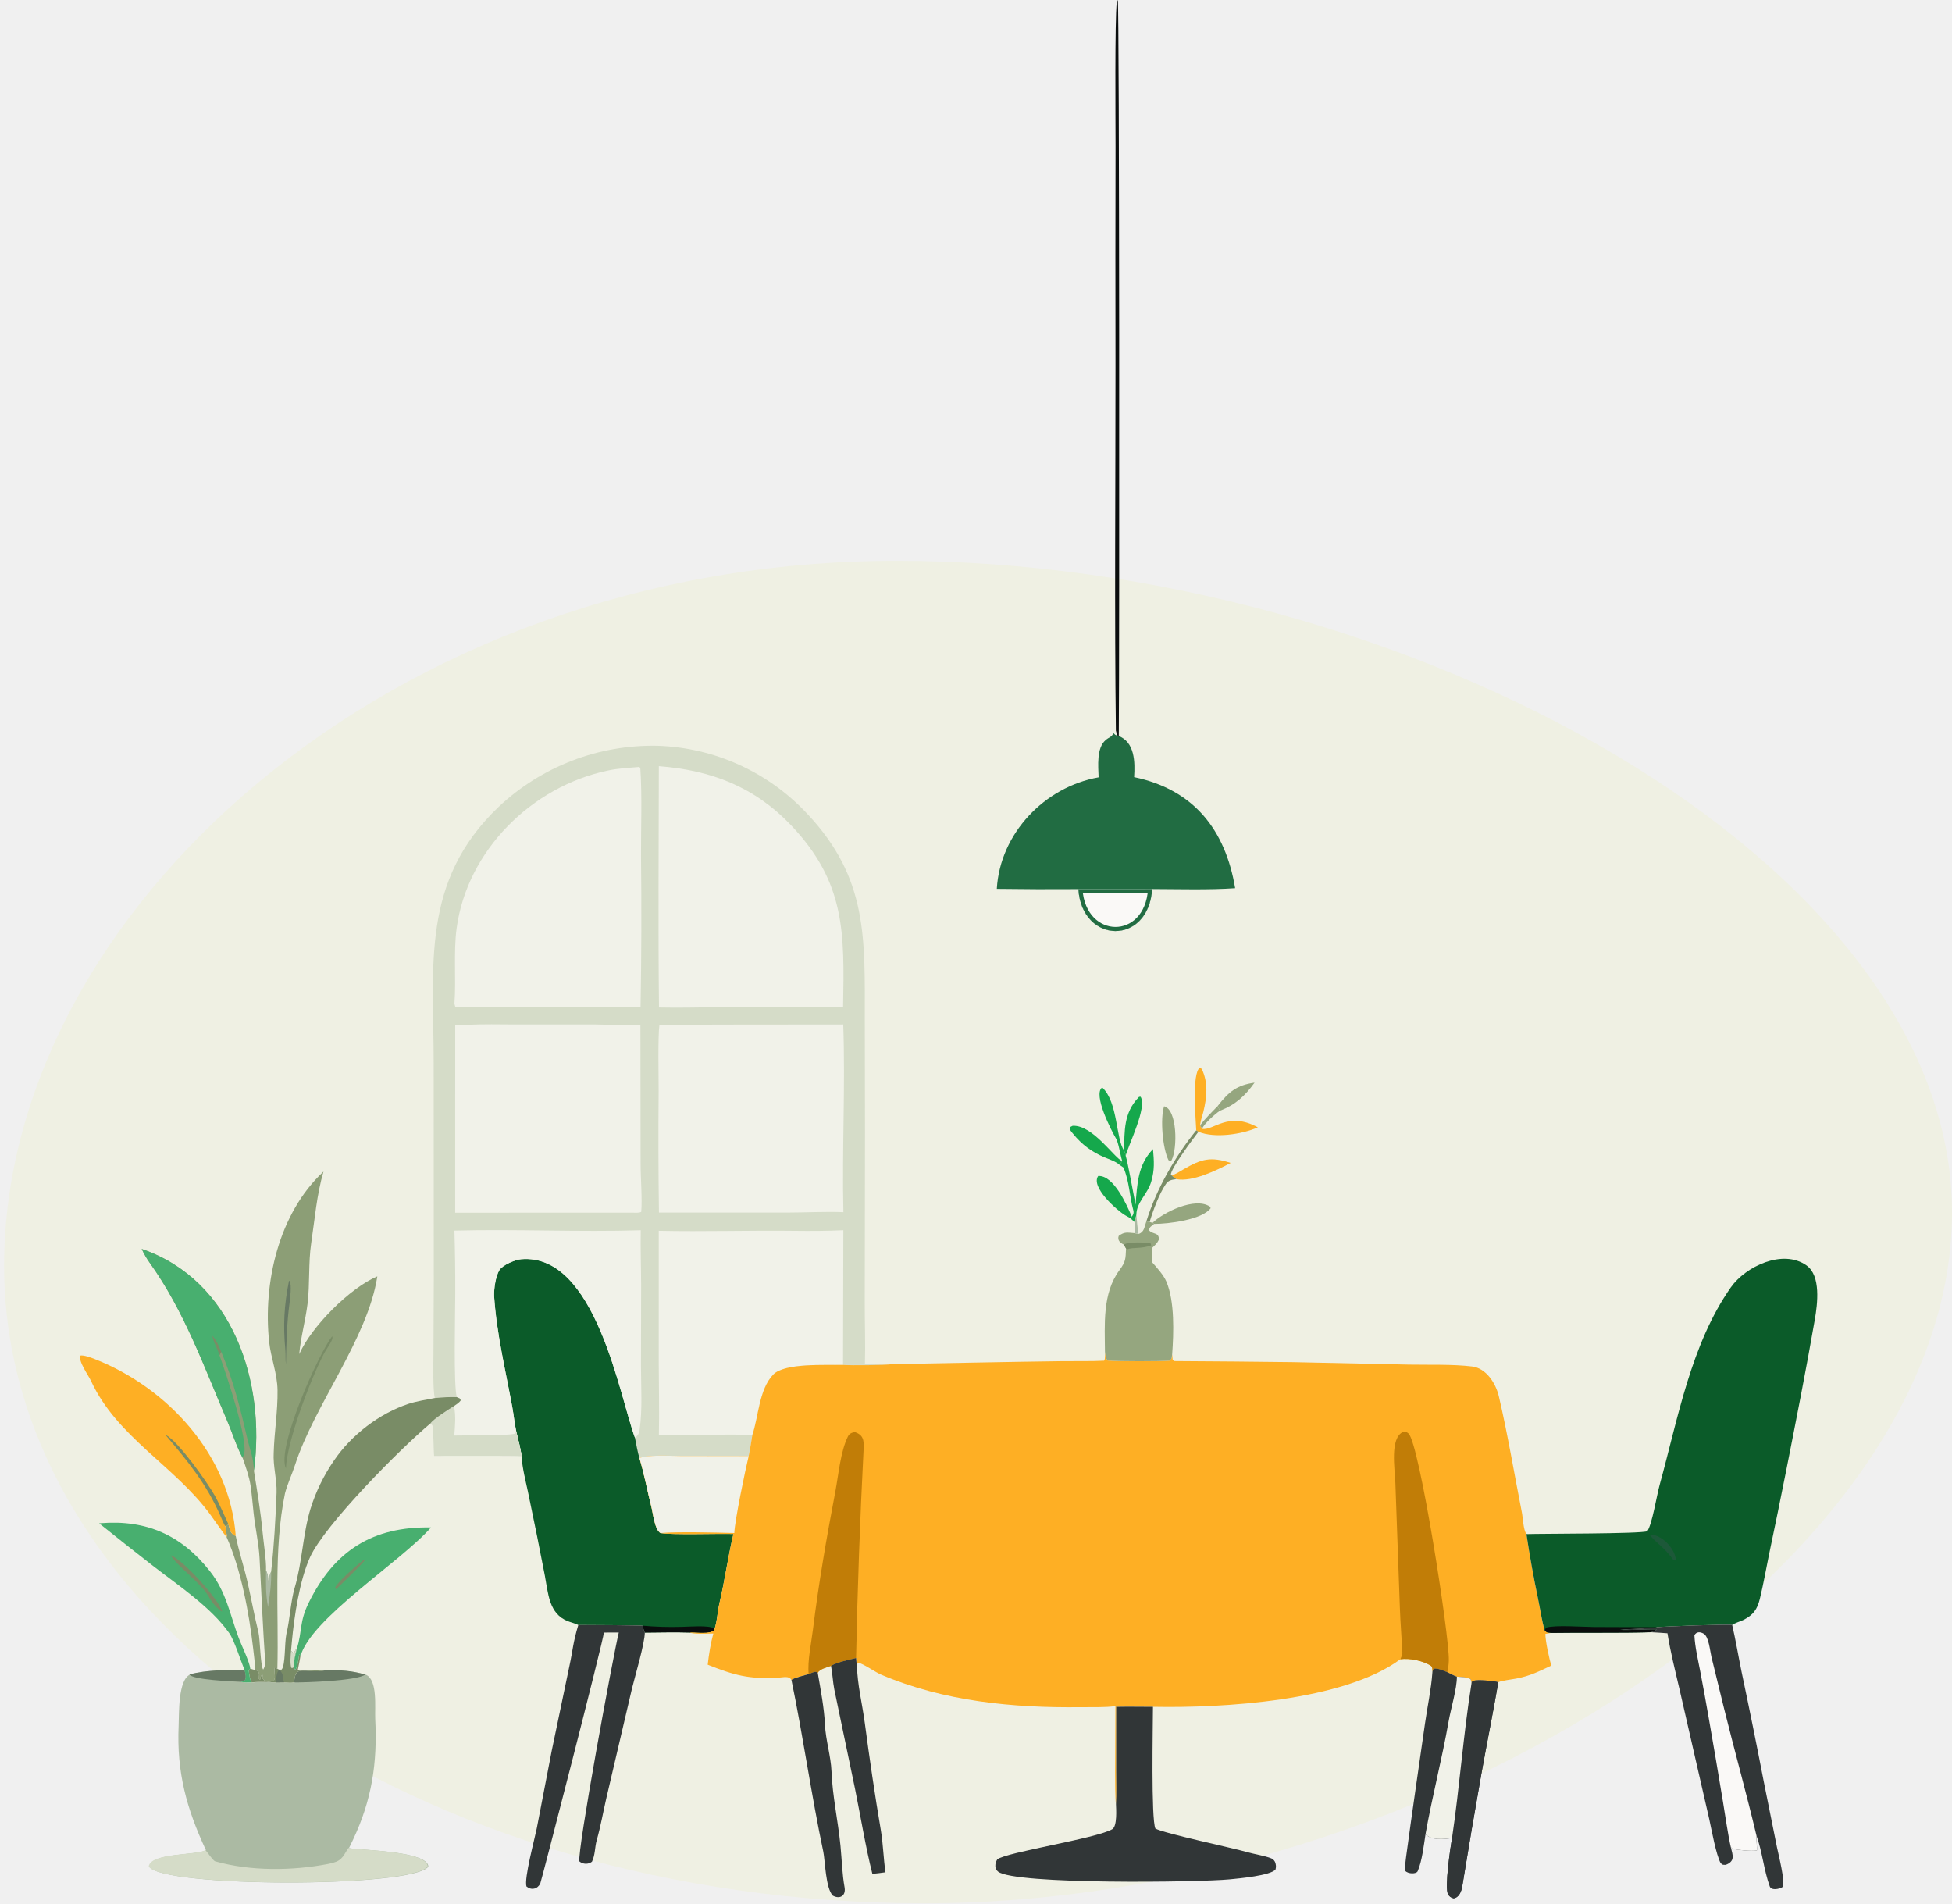
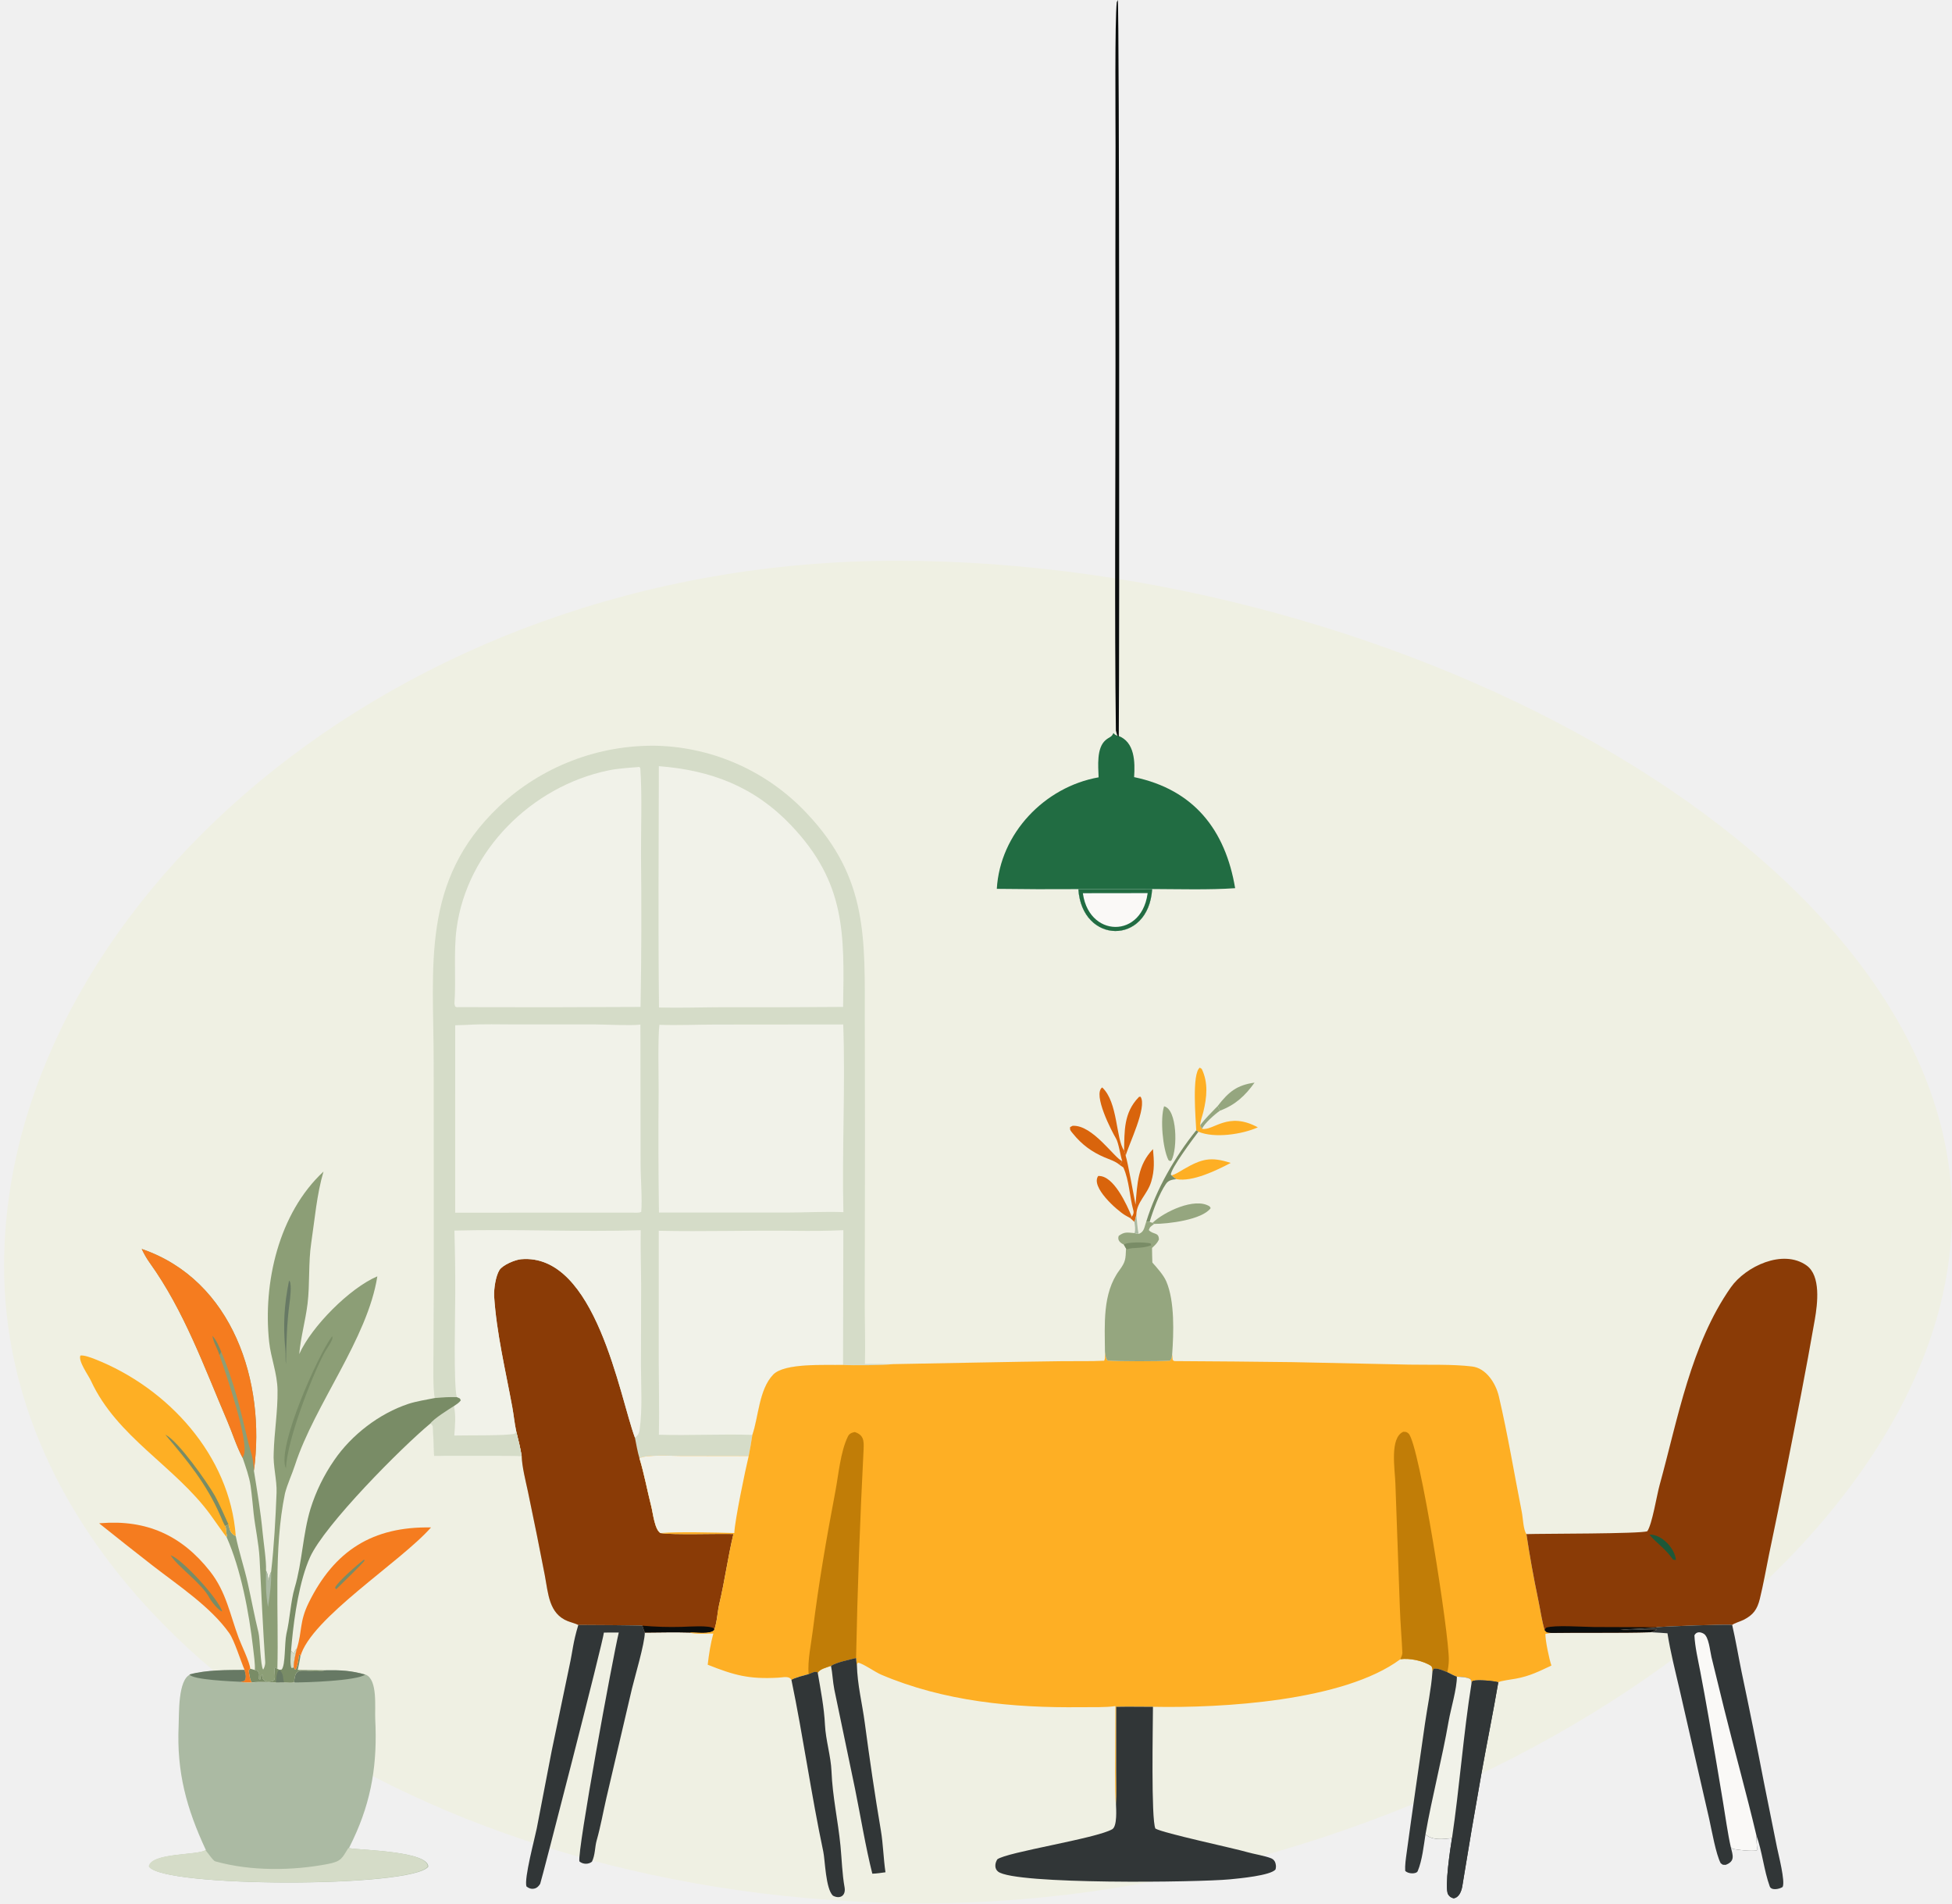
<svg xmlns="http://www.w3.org/2000/svg" width="477" height="465" viewBox="0 0 477 465" fill="none">
  <path d="M477 296.243C477 382.254 350.164 465 225.936 465C101.707 465 1 395.274 1 309.263C1 223.251 94.891 137 219.119 137C343.348 137 477 210.231 477 296.243Z" fill="#EFF0E3" />
  <path d="M106.258 341.555C105.752 339.637 105.914 332.896 105.925 330.613L106.002 313.071L105.977 259.947C105.983 235.986 102.747 215.302 121.888 197.087C132.367 187.236 146.293 181.891 160.672 182.2C174.598 182.642 187.772 188.627 197.267 198.824C212.156 214.609 211.316 229.294 211.325 249.371L211.373 276.833L211.314 317.913C211.295 322.949 211.501 328.231 211.356 333.222C213.611 333.196 215.865 333.213 218.119 333.274C216.03 333.557 208.244 333.618 206.008 333.466C201.571 333.559 191.699 332.951 188.93 335.85C185.445 339.499 185.376 346.182 183.848 350.563C183.589 352.29 183.291 354.01 182.953 355.725L166.225 355.698C164.126 355.693 157.776 355.338 156.265 356.265C157.44 360.143 158.15 364.118 159.152 368.035C159.567 369.653 159.97 373.705 161.399 374.548C164.332 375.045 175.353 374.66 179.221 374.773C177.848 380.53 177.144 386.023 175.787 391.775C175.285 393.903 175.278 396.075 174.533 398.233C173.569 399.348 170.154 398.775 168.565 398.845C164.974 398.74 161.179 398.83 157.572 398.858C157.356 398.328 157.171 397.728 156.989 397.178C156.786 397.093 142.498 396.973 141.318 396.998C140.716 396.665 139.494 396.363 138.768 396.075C134.126 394.255 133.978 389.325 133.138 384.903L131.242 375.263L129.011 364.42C128.448 361.798 127.561 358.365 127.484 355.755C127.072 355.585 108.311 355.703 106.08 355.673C106 353.653 105.927 351.615 105.822 349.599C105.76 348.412 105.878 348.345 105.198 347.751C105.991 346.61 109.66 344.326 110.942 343.509C111.619 343.044 112.095 342.784 112.594 342.134C112.343 341.516 112.436 341.717 111.642 341.339C109.524 341.295 108.348 341.366 106.258 341.555Z" fill="#D5DCC8" />
-   <path d="M126.173 349.805C125.722 347.735 125.563 345.84 125.187 343.789C123.541 334.794 121.339 325.799 120.745 316.657C120.682 314.829 121.105 311.845 122.027 310.32C122.786 309.063 125.864 307.77 127.329 307.643C145.59 306.066 151.434 341.281 155.155 351.246C155.461 352.773 155.809 354.821 156.265 356.266C157.44 360.143 158.149 364.118 159.152 368.036C159.567 369.653 159.969 373.706 161.398 374.548C164.331 375.046 175.353 374.661 179.221 374.773C177.848 380.531 177.144 386.023 175.787 391.776C175.285 393.903 175.278 396.076 174.533 398.233C173.569 399.348 170.153 398.776 168.565 398.846C164.974 398.741 161.179 398.831 157.572 398.858C157.356 398.328 157.171 397.728 156.989 397.178C156.786 397.093 142.498 396.973 141.318 396.998C140.716 396.666 139.494 396.363 138.768 396.076C134.126 394.256 133.977 389.326 133.138 384.903L131.241 375.263L129.01 364.421C128.448 361.798 127.561 358.366 127.483 355.756C127.133 353.658 126.682 351.863 126.173 349.805Z" fill="#0B5B29" />
+   <path d="M126.173 349.805C125.722 347.735 125.563 345.84 125.187 343.789C123.541 334.794 121.339 325.799 120.745 316.657C120.682 314.829 121.105 311.845 122.027 310.32C122.786 309.063 125.864 307.77 127.329 307.643C145.59 306.066 151.434 341.281 155.155 351.246C155.461 352.773 155.809 354.821 156.265 356.266C157.44 360.143 158.149 364.118 159.152 368.036C159.567 369.653 159.969 373.706 161.398 374.548C164.331 375.046 175.353 374.661 179.221 374.773C177.848 380.531 177.144 386.023 175.787 391.776C175.285 393.903 175.278 396.076 174.533 398.233C173.569 399.348 170.153 398.776 168.565 398.846C164.974 398.741 161.179 398.831 157.572 398.858C157.356 398.328 157.171 397.728 156.989 397.178C156.786 397.093 142.498 396.973 141.318 396.998C140.716 396.666 139.494 396.363 138.768 396.076C134.126 394.256 133.977 389.326 133.138 384.903L131.241 375.263L129.01 364.421C128.448 361.798 127.561 358.366 127.483 355.756C127.133 353.658 126.682 351.863 126.173 349.805Z" fill="#8a3b06" />
  <path d="M156.989 397.178C160.177 397.455 163.379 397.55 166.578 397.46C168.311 397.423 173.187 397.033 174.404 397.808L174.533 398.233C173.569 399.348 170.154 398.775 168.565 398.845C164.974 398.74 161.179 398.83 157.572 398.858C157.356 398.328 157.171 397.728 156.989 397.178Z" fill="#0A0D0D" />
  <path d="M160.977 300.692C172.008 300.931 183.172 300.563 194.214 300.701C198.093 300.75 202.211 300.731 206.083 300.553L206.008 333.465C201.571 333.558 191.699 332.95 188.93 335.849C185.444 339.498 185.376 346.182 183.848 350.562C176.373 350.323 168.605 350.738 161.006 350.524C161.143 344.866 160.983 338.779 160.973 333.09L160.977 300.692Z" fill="#F1F2E9" />
  <path d="M111.044 300.647C125.891 300.251 141.457 301.019 156.574 300.56C156.488 305.019 156.652 309.424 156.669 313.881L156.628 333.751C156.643 338.961 157.014 344.208 156.29 349.389C156.172 350.235 155.843 350.749 155.156 351.245C151.435 341.281 145.59 306.066 127.329 307.643C125.864 307.769 122.786 309.063 122.027 310.319C121.105 311.845 120.682 314.829 120.745 316.657C121.339 325.799 123.542 334.793 125.187 343.788C125.563 345.84 125.722 347.734 126.173 349.804C126.682 351.863 127.133 353.658 127.484 355.755C127.072 355.585 108.311 355.703 106.08 355.673C106 353.653 105.927 351.615 105.822 349.599C105.76 348.411 105.878 348.344 105.198 347.751C105.991 346.61 109.66 344.325 110.942 343.509C111.619 343.044 112.095 342.784 112.594 342.134C112.343 341.516 112.436 341.717 111.642 341.338C110.797 339.053 111.244 320.219 111.248 316.132C111.266 310.969 111.198 305.807 111.044 300.647Z" fill="#F1F2E9" />
  <path d="M110.942 343.509C111.432 346.015 111.199 348.194 111.012 350.716C113.883 350.628 123.712 350.808 125.775 350.277L126.173 349.804C126.682 351.862 127.133 353.657 127.484 355.755C127.072 355.585 108.311 355.702 106.08 355.672C106 353.652 105.927 351.615 105.822 349.599C105.76 348.411 105.878 348.344 105.198 347.751C105.991 346.609 109.66 344.325 110.942 343.509Z" fill="#D5DCC8" />
  <path d="M155.91 187.404L156.189 187.348L156.469 187.64C156.933 194.585 156.612 202.121 156.638 209.137C156.783 221.427 156.746 233.718 156.526 246.006C141.663 246.098 126.8 246.114 111.937 246.055C111.579 246.109 111.64 246.061 111.244 245.926C111.175 245.711 111.045 245.336 111.054 245.106C111.479 239.226 110.803 232.684 111.572 226.881C114.103 207.78 129.966 192.119 148.598 188.239C151.028 187.733 153.517 187.597 155.91 187.404Z" fill="#F1F2E9" />
  <path d="M160.998 187.186C173.798 188.175 184.342 192.219 193.268 201.584C206.626 215.598 206.341 227.95 206.021 246.002C196.325 246.087 186.629 246.112 176.933 246.077C171.643 246.087 166.311 246.272 161.035 246.146C160.811 226.568 160.974 206.777 160.998 187.186Z" fill="#F1F2E9" />
  <path d="M114.275 250.388C117.914 250.146 122.297 250.287 126.006 250.285L145.616 250.285C148.232 250.301 154.236 250.625 156.494 250.326L156.537 284.094C156.52 287.466 156.973 292.992 156.694 296.066C156.171 296.368 155.211 296.268 154.562 296.263L111.229 296.27L111.237 250.481C112.223 250.471 113.283 250.419 114.275 250.388Z" fill="#F1F2E9" />
  <path d="M161.135 250.375C165.385 250.533 170.588 250.316 174.936 250.315L206.056 250.285C206.596 265.098 205.737 281.202 206.096 296.145C202.394 295.955 196.267 296.238 192.281 296.241L161.023 296.232C160.883 286.332 160.858 276.431 160.948 266.53C160.949 263.07 160.742 253.479 161.135 250.375Z" fill="#F1F2E9" />
  <path d="M270.012 330.238C270.13 331.037 270.132 331.834 270.67 332.396C273.3 332.624 283.22 332.616 285.9 332.424C286.427 331.786 286.27 331.862 286.432 330.916L286.557 332.246C286.685 332.34 286.815 332.435 286.942 332.53C295.54 332.555 307.775 332.696 315.932 332.789L344.345 333.394C349.245 333.484 354.915 333.266 359.747 333.851C363.172 334.265 365.517 337.961 366.26 341.118C368.45 350.456 370.022 360.05 371.885 369.47C372.165 370.862 372.23 373.73 373.005 374.8C373.807 380.16 374.757 385.43 375.87 390.732C376.367 393.102 376.775 396.005 377.457 398.272C378.12 398.98 377.885 398.757 379.072 398.942L377.642 399.185C377.6 400.745 378.59 405.435 379.11 406.915C376.08 408.335 373.885 409.47 370.46 410.11C369.75 410.242 366.522 410.67 366.13 410.995C365.067 410.66 361.19 410.322 360 410.637C359.712 410.712 359.702 410.99 359.572 411.335C359.542 410.745 359.575 410.757 359.32 410.235C358.402 409.72 357.105 409.727 356.007 409.63C355.287 409.38 354.365 408.872 353.662 408.522C352.655 408.137 351.307 407.477 350.32 407.685L350.037 408.342C350.025 407.77 350.075 407.52 349.757 407.045C347.832 405.737 344.432 405.05 342.192 405.372C328.385 415.627 298.615 417.332 281.742 416.992C278.795 416.987 275.69 416.932 272.757 416.992L272.76 432.652C272.76 434.962 272.865 438.555 272.707 440.79C272.48 439.785 272.492 434.395 272.492 433.04L272.567 416.817C270.132 417.192 266.582 417.052 264.062 417.085C247.55 417.287 230.682 415.67 215.349 409.15C213.807 408.495 211.138 406.545 209.673 406.185L209.392 406.697C209.303 406.445 209.229 405.397 209.198 405.067C207.574 405.472 204.316 406.14 203.07 406.992C201.994 407.387 200.301 407.775 199.827 408.687L199.744 408.55C199.068 408.247 198.517 408.67 197.613 409.002C196.724 409.252 193.96 409.937 193.399 410.417C192.807 409.387 191.531 409.802 190.137 409.88C182.994 410.277 179.425 409.29 172.937 406.71C173.222 404.197 173.641 401.527 174.312 399.092C173.269 399.102 169.269 399.28 168.565 398.845C170.153 398.775 173.569 399.347 174.533 398.232C175.278 396.075 175.285 393.902 175.787 391.775C177.144 386.022 177.848 380.53 179.221 374.772C175.353 374.66 164.331 375.045 161.398 374.547C159.969 373.705 159.567 369.652 159.152 368.035C158.149 364.117 157.44 360.142 156.265 356.265C157.776 355.337 164.125 355.692 166.225 355.697L182.953 355.725C183.291 354.01 183.589 352.29 183.848 350.562C185.376 346.182 185.444 339.498 188.93 335.849C191.699 332.95 201.571 333.558 206.008 333.465C208.244 333.617 216.03 333.556 218.119 333.273C231.994 333.036 245.865 332.719 259.742 332.549C263.085 332.508 266.487 332.61 269.817 332.442C270.125 331.891 270.007 330.969 270.012 330.238Z" fill="#FEAF24" />
  <path d="M342.192 405.373C342.375 404.978 342.715 404.22 342.692 403.793C342.512 400.123 342.202 396.483 342.077 392.803L340.98 362.298C340.852 358.908 339.567 351.285 342.9 349.805C343.48 349.805 343.755 349.811 344.195 350.224C346.87 352.73 354.235 399.89 354.04 405.69C354.007 406.628 353.907 407.618 353.662 408.523C352.655 408.138 351.307 407.478 350.32 407.685L350.037 408.343C350.025 407.77 350.075 407.52 349.757 407.045C347.832 405.738 344.432 405.05 342.192 405.373Z" fill="#C17D07" />
  <path d="M197.613 409.002C197.275 405.877 198.257 401.39 198.646 398.175C200.057 386.787 201.998 375.595 204.145 364.312C204.907 360.3 205.368 354.68 207.197 350.955C207.556 350.225 208.117 350.02 208.864 349.865C211.046 350.567 211.141 351.98 211.033 354.09C210.156 371.132 209.544 388.002 209.198 405.067C207.574 405.472 204.316 406.14 203.07 406.992C201.994 407.387 200.301 407.775 199.827 408.687L199.744 408.55C199.068 408.247 198.517 408.67 197.613 409.002Z" fill="#C17D07" />
  <path d="M156.265 356.265C157.776 355.338 164.125 355.693 166.225 355.698L182.953 355.725C182.102 359.225 179.554 371.495 179.438 374.538C175.019 374.418 165.512 374.173 161.398 374.548C159.969 373.705 159.567 369.653 159.152 368.035C158.149 364.118 157.44 360.143 156.265 356.265Z" fill="#F1F2E9" />
-   <path d="M373.005 374.8C376.81 374.668 400.97 374.755 402.545 374.098C403.742 372.348 404.842 365.383 405.555 362.8C410.007 346.661 413.195 328.428 422.952 314.523C426.535 309.416 435.675 305.045 441.46 309.166C444.99 311.679 444.15 318.505 443.475 322.399C441.35 334.672 438.91 346.951 436.502 359.178C435.145 366.015 433.75 372.845 432.312 379.668C431.562 383.325 430.925 387.025 430.04 390.63C429.405 393.21 428.425 394.545 426.095 395.738C425.41 396.09 423.7 396.598 423.285 396.995C422.285 396.75 406.535 397.353 404.902 397.553C404.397 397.81 397.25 397.968 395.9 398.18C397.415 398.375 404.457 397.928 404.912 398.135L403.442 398.775C395.42 398.993 387.165 398.82 379.072 398.943C377.885 398.758 378.12 398.98 377.457 398.273C376.775 396.005 376.367 393.103 375.87 390.733C374.757 385.43 373.807 380.16 373.005 374.8Z" fill="#0B5B29" />
+   <path d="M373.005 374.8C376.81 374.668 400.97 374.755 402.545 374.098C403.742 372.348 404.842 365.383 405.555 362.8C410.007 346.661 413.195 328.428 422.952 314.523C426.535 309.416 435.675 305.045 441.46 309.166C444.99 311.679 444.15 318.505 443.475 322.399C441.35 334.672 438.91 346.951 436.502 359.178C435.145 366.015 433.75 372.845 432.312 379.668C431.562 383.325 430.925 387.025 430.04 390.63C429.405 393.21 428.425 394.545 426.095 395.738C425.41 396.09 423.7 396.598 423.285 396.995C422.285 396.75 406.535 397.353 404.902 397.553C404.397 397.81 397.25 397.968 395.9 398.18C397.415 398.375 404.457 397.928 404.912 398.135L403.442 398.775C395.42 398.993 387.165 398.82 379.072 398.943C377.885 398.758 378.12 398.98 377.457 398.273C376.775 396.005 376.367 393.103 375.87 390.733C374.757 385.43 373.807 380.16 373.005 374.8Z" fill="#8a3b06" />
  <path d="M377.458 398.272C377.533 398.084 377.71 397.839 377.825 397.659C379.915 396.964 386.748 397.479 389.438 397.497L404.903 397.552C404.398 397.809 397.25 397.967 395.9 398.179C397.415 398.374 404.458 397.927 404.913 398.134L403.443 398.774C395.42 398.992 387.165 398.819 379.073 398.942C377.885 398.757 378.12 398.979 377.458 398.272Z" fill="#0A0D0D" />
  <path d="M403.055 374.932C406.032 374.782 409.305 378.302 409.535 381.115C409.337 381.127 409.055 381.067 408.847 381.037C406.705 378.055 405.002 377.235 403.055 374.932Z" fill="#1D5839" />
  <path d="M46.454 409.11C50.614 407.96 55.611 408.035 59.919 408C60.169 409.14 60.444 409.757 59.893 410.715L58.953 410.908C59.904 411.098 60.714 411.057 61.682 411.06C63.611 410.82 65.641 410.972 67.591 411.052L69.581 411.047C70.436 411.097 71.16 411.178 72.011 411.062C72.275 408.172 72.816 408.017 75.892 408.265C77.233 408.375 78.481 408.365 79.797 408.082C83.29 408.025 85.982 408.155 89.404 409.15C92.341 410.415 91.555 417.237 91.695 419.995C92.235 430.69 90.879 439.692 86.288 449.425C85.958 450.122 85.621 450.82 85.276 451.51L85.648 451.575C88.451 452.032 104.678 452.28 104.67 456.052C100.713 461.267 39.585 461.165 36.5 456.038C36.888 452.598 48.485 453.337 50.317 452.012C45.57 441.805 43.144 432.97 43.651 421.6C43.786 418.565 43.472 410.465 46.454 409.11Z" fill="#ABBAA3" />
  <path d="M85.123 451.487L85.494 451.552C88.297 452.01 104.524 452.257 104.516 456.03C100.559 461.245 39.431 461.142 36.346 456.015C36.734 452.575 48.331 453.315 50.163 451.99C50.633 452.375 52.01 454.585 52.608 454.752C61.209 457.167 71.39 457.08 80.145 455.392C83.509 454.745 83.587 453.922 85.123 451.487Z" fill="#D5DCC8" />
  <path d="M79.643 408.06C83.136 408.003 85.828 408.133 89.25 409.128C87.076 410.658 74.787 411.058 71.857 411.04C72.121 408.15 72.662 407.995 75.738 408.243C77.079 408.353 78.327 408.343 79.643 408.06Z" fill="#677964" />
  <path d="M46.3 409.088C50.46 407.938 55.458 408.013 59.765 407.978C60.016 409.118 60.29 409.735 59.739 410.693L58.799 410.885C56.923 410.793 46.952 410.41 46.3 409.088Z" fill="#677964" />
  <path d="M272.082 179.094C272.567 179.58 272.535 179.596 273.237 179.757C277.325 181.247 277.382 186.191 277.137 189.861C291.717 192.899 299.437 202.737 301.825 216.994C295.607 217.441 287.857 217.22 281.547 217.198C280.672 231.047 264.377 230.705 263.512 217.222C256.87 217.272 250.227 217.25 243.585 217.156C244.38 203.62 255.257 192.248 268.46 189.911C268.365 187.138 267.927 182.746 270.162 180.827C271.157 179.973 271.622 180.158 272.082 179.094Z" fill="#216C42" />
  <path d="M263.512 217.222L281.547 217.198C280.672 231.048 264.377 230.705 263.512 217.222Z" fill="#FAF9F7" />
  <mask id="stroke0_115018_26545" fill="white">
    <path d="M263.512 217.222L281.547 217.198C280.672 231.048 264.377 230.705 263.512 217.222Z" />
  </mask>
  <path d="M263.512 217.222L281.547 217.198C280.672 231.048 264.377 230.705 263.512 217.222Z" stroke-width="2" stroke="#216C42" mask="url(#stroke0_115018_26545)" />
  <path d="M66.256 383.953C66.968 377.785 67.342 370.903 67.583 364.69C67.701 361.633 66.687 358.075 66.881 354.953C67.027 349.745 67.895 344.837 67.819 339.647C67.758 335.499 66.19 331.785 65.769 327.84C64.232 313.427 68.086 296.409 79.052 286.228C77.403 291.79 76.913 297.94 76.048 303.699C75.328 308.49 75.744 313.732 75.151 318.537C74.634 322.72 73.507 326.563 73.122 330.826C76.096 324.111 85.482 314.662 92.207 311.828C89.836 327.064 76.87 343.172 72.094 357.915C71.362 360.175 70.241 362.528 69.639 364.853C66.783 378.69 68.162 393.853 67.778 407.71L67.171 407.33C66.864 408.685 67.475 409.545 66.953 410.573C66.002 411.023 64.648 411.018 64.114 409.985L64.189 409.213L63.916 409.233C63.717 409.698 63.614 409.843 63.582 410.353L63.271 410.2C63.266 409.05 63.512 409.045 62.984 408.223L62.263 408C62.4 406.795 62.011 404.03 61.858 402.703C60.861 394.038 58.896 383.445 55.359 375.5L55.464 375.175C55.123 374.058 55.415 373.56 54.997 372.81L55.834 372.44C56.21 373.84 56.218 374.608 57.608 375.27C58.359 379.018 59.68 382.938 60.526 386.708C61.437 390.765 62.184 394.858 63.172 398.883C63.547 400.415 63.635 407.05 64.311 407.905C64.595 407.493 64.845 406.623 64.812 406.133C64.235 397.655 63.868 389.175 63.426 380.688C63.24 377.123 62.377 373.32 61.982 369.753C61.734 367.505 61.554 365.185 61.232 362.968C60.913 360.773 60.015 358.298 59.296 356.185C57.768 353.325 56.798 350.111 55.53 347.151C49.887 333.976 45.03 320.297 36.611 308.552C35.841 307.477 35.189 306.344 34.628 305.132C56.939 312.758 64.961 337.733 62.049 359.323C62.865 364.385 63.69 369.273 64.173 374.39C64.409 376.895 65.107 381.29 65.01 383.71C65.548 384.77 65.498 385.313 65.518 386.458C65.699 385.618 65.896 384.738 66.256 383.953Z" fill="#8C9E76" />
-   <path d="M34.628 305.133C56.939 312.759 64.961 337.734 62.049 359.323C61.938 355.991 61.217 354.791 60.475 351.608C58.727 344.112 57.069 337.405 54.07 330.274L53.621 331.079C55.059 335.033 60.975 352.431 59.554 355.508C59.43 355.776 59.342 355.891 59.296 356.186C57.768 353.326 56.798 350.111 55.53 347.152C49.887 333.977 45.03 320.298 36.611 308.552C35.841 307.477 35.189 306.345 34.628 305.133Z" fill="#48AF6F" />
+   <path d="M34.628 305.133C56.939 312.759 64.961 337.734 62.049 359.323C61.938 355.991 61.217 354.791 60.475 351.608C58.727 344.112 57.069 337.405 54.07 330.274L53.621 331.079C55.059 335.033 60.975 352.431 59.554 355.508C59.43 355.776 59.342 355.891 59.296 356.186C57.768 353.326 56.798 350.111 55.53 347.152C49.887 333.977 45.03 320.298 36.611 308.552C35.841 307.477 35.189 306.345 34.628 305.133Z" fill="#f57c1f" />
  <path d="M53.621 331.079C53.205 329.517 52.185 328.128 51.9 326.352C52.887 327.412 53.524 328.944 54.07 330.274L53.621 331.079Z" fill="#798C66" />
  <path d="M65.01 383.71C65.548 384.77 65.498 385.312 65.518 386.457C65.699 385.617 65.896 384.737 66.256 383.952C66.328 387.147 65.958 389.472 65.495 392.605C64.901 389.382 64.989 386.965 65.01 383.71Z" fill="#ABBAA3" />
  <path d="M81.155 326.469C81.656 327.179 79.936 329.247 79.208 330.626C75.97 336.771 70.12 352.046 69.87 358.761C67.492 353.791 77.739 330.961 81.155 326.469Z" fill="#798C66" />
  <path d="M70.629 312.891L70.806 313.042C71.293 313.976 70.913 317.173 70.753 318.355C70.072 323.398 69.967 328.25 69.87 333.333C69.721 332.265 69.835 330.868 69.729 329.769C69.153 323.757 69.428 318.814 70.629 312.891Z" fill="#677964" />
  <path d="M404.902 397.553C406.535 397.353 422.285 396.75 423.285 396.995C424.122 400.593 424.812 404.698 425.565 408.378C427.472 417.385 429.295 426.41 431.037 435.45L434.237 451.353C434.597 453.135 436.3 459.688 435.612 461.01C434.8 461.558 432.845 461.93 432.46 460.87C431.042 456.948 430.637 452.373 429.217 448.458C429.122 449.528 429.452 451.48 429.325 452.075C428.137 452.338 424.44 451.988 423.33 451.643L422.952 451.288C423.44 453.268 424.07 454.708 421.69 455.61C420.785 455.555 421.167 455.705 420.48 455.213C419.312 453.038 418.27 447.095 417.665 444.37L414.57 430.873L410.412 412.693C409.362 408.183 408.19 403.6 407.47 399.033C406.165 398.918 404.757 398.855 403.442 398.775L404.912 398.135C404.457 397.928 397.415 398.375 395.9 398.18C397.25 397.968 404.397 397.81 404.902 397.553Z" fill="#313637" />
  <path d="M422.952 451.288C422.22 448.125 421.572 443.403 421.022 440.125C419.9 433.31 418.742 426.5 417.55 419.698C416.892 415.908 416.205 412.123 415.482 408.345C414.945 405.545 414.187 402.34 414.055 399.533C414.542 398.57 415.53 398.665 416.325 399.138C417.587 399.888 417.855 403.3 418.215 404.81L421.3 417.405C423.867 427.775 426.75 438.058 429.217 448.458C429.122 449.528 429.452 451.48 429.325 452.075C428.137 452.338 424.44 451.988 423.33 451.643L422.952 451.288Z" fill="#FAF9F7" />
  <path d="M272.758 416.993C275.69 416.933 278.795 416.988 281.743 416.993C281.73 421.783 281.263 444.433 282.338 446.743C284.34 447.898 301.525 451.54 304.808 452.508C306.228 452.928 309.178 453.4 310.693 454.033C311.178 454.238 311.568 454.718 311.685 455.218C311.838 455.873 311.835 456.095 311.695 456.733C310.468 458.225 302.808 458.923 300.52 459.145C292.89 459.89 247.983 460.463 243.905 457.263C243.47 456.923 243.245 456.45 243.228 455.903C243.208 455.27 243.393 454.805 243.698 454.265C246.028 452.48 267.72 449.213 271.783 446.91C273.058 446.188 272.74 441.87 272.708 440.79C272.865 438.555 272.76 434.963 272.76 432.653L272.758 416.993Z" fill="#313637" />
  <path d="M350.038 408.342L350.32 407.685C351.308 407.477 352.655 408.137 353.663 408.522C354.365 408.872 355.288 409.38 356.008 409.63C357.105 409.727 358.403 409.72 359.32 410.235C359.575 410.757 359.543 410.745 359.573 411.335C359.703 410.99 359.713 410.712 360 410.637C361.19 410.322 365.068 410.66 366.13 410.995C364.86 418.422 363.32 425.94 361.995 433.375C360.363 442.545 358.81 451.705 357.318 460.897C357.115 462.082 356.53 463.602 355.198 463.782C354.578 463.592 354.205 463.387 353.868 462.81C352.945 461.232 354.438 451.335 354.82 449.07C352.81 449.337 349.83 449.687 348.345 448.117C347.92 450.867 347.533 454.535 346.438 457.142C346.125 457.887 344.093 457.867 343.38 457.062C343.305 455.697 343.525 454.22 343.71 452.852C345.14 442.27 346.71 431.692 348.21 421.122C348.783 417.095 349.738 412.65 350.018 408.645L350.038 408.342Z" fill="#313637" />
  <path d="M359.572 411.335C359.702 410.99 359.712 410.712 360 410.637C361.19 410.322 365.067 410.66 366.13 410.995C364.86 418.422 363.32 425.94 361.995 433.375C360.362 442.545 358.81 451.705 357.317 460.897C357.115 462.082 356.53 463.602 355.197 463.782C354.577 463.592 354.205 463.387 353.867 462.81C352.945 461.232 354.437 451.335 354.82 449.07C356.66 436.73 357.602 423.597 359.572 411.335Z" fill="#313637" />
  <path d="M356.007 409.63C357.105 409.727 358.402 409.72 359.32 410.235C359.575 410.757 359.542 410.745 359.572 411.335C357.602 423.597 356.66 436.73 354.82 449.07C352.81 449.337 349.83 449.687 348.345 448.117C349.925 439.095 352.41 429.615 353.99 420.54C354.52 417.507 356.037 412.51 356.007 409.63Z" fill="#F1F2E9" />
  <path d="M141.318 396.997C142.498 396.972 156.786 397.092 156.989 397.177C157.171 397.727 157.356 398.328 157.572 398.858C157.538 401.573 155.152 409.565 154.431 412.543L148.165 439.328C147.372 442.763 146.785 446.188 145.806 449.633C145.335 451.29 145.466 453.167 144.653 454.835C143.776 455.547 142.426 455.49 141.58 454.758C141.032 452.193 149.726 405.05 151.207 398.843L147.568 398.858C147.521 400.515 132.22 459.875 132.002 460.24C131.663 460.812 131.185 461.293 130.508 461.418C129.765 461.553 129.22 461.328 128.646 460.883C128.028 458.958 130.691 449.092 131.162 446.717L134.816 427.753L139.107 407.205C140.022 403.007 139.97 401.477 141.318 396.997Z" fill="#313637" />
  <path d="M106.258 341.555C108.348 341.366 109.524 341.295 111.642 341.339C112.436 341.717 112.343 341.516 112.594 342.134C112.095 342.784 111.619 343.044 110.942 343.509C109.66 344.326 105.991 346.61 105.198 347.751C98.158 353.573 79.328 372.528 75.754 380.458C73.2 386.128 71.92 394.765 71.328 400.998L71.122 403.293L71.809 403.995L71.884 403.813C72.09 403.328 72.138 403.098 72.544 402.755C72.211 404.225 71.79 405.79 71.769 407.285L72.085 407.89L72.279 407.795C72.789 406.83 72.91 405.43 73.089 404.313L73.301 404.17L73.403 404.703C73.209 405.735 73.005 406.988 72.767 407.99C75.059 408 77.351 408.023 79.643 408.06C78.328 408.343 77.079 408.353 75.738 408.243C72.662 407.995 72.121 408.15 71.857 411.04C71.006 411.155 70.283 411.075 69.428 411.025L67.438 411.03C65.488 410.95 63.457 410.798 61.528 411.038C61.071 410.573 60.902 408.89 60.769 408.14L61.146 407.678L62.263 408L62.984 408.223C63.513 409.045 63.266 409.05 63.271 410.2L63.582 410.353C63.614 409.843 63.717 409.698 63.916 409.233L64.189 409.213L64.115 409.985C64.648 411.018 66.002 411.023 66.953 410.573C67.475 409.545 66.864 408.685 67.171 407.33L67.778 407.71C68.453 408.01 68.113 407.96 68.83 407.89C69.79 406.733 69.481 401.645 69.99 399.155C70.837 395.71 71.013 391.28 72.004 387.93C73.885 381.568 73.98 374.838 75.884 368.583C77.201 364.378 79.145 360.398 81.65 356.773C85.888 350.559 92.688 345.331 99.837 342.969C101.583 342.392 104.395 341.91 106.258 341.555Z" fill="#798C66" />
  <path d="M67.438 411.03C67.516 409.96 67.495 409.148 67.995 408.188L68.379 408.013C69.47 409.363 68.949 409.59 69.427 411.025L67.438 411.03Z" fill="#677964" />
  <path d="M71.769 407.285L71.543 407.505L71.204 407.492C70.819 406.482 71.028 404.41 71.122 403.292L71.808 403.995L71.884 403.812C72.09 403.327 72.138 403.097 72.544 402.755C72.211 404.225 71.79 405.79 71.769 407.285Z" fill="#D5DCC8" />
  <path d="M55.359 375.5C55.074 375.263 52.012 370.885 51.463 370.13C42.755 358.163 28.569 351.145 22.215 337.323C21.613 336.013 19.077 332.56 19.642 331.182C20.468 331.011 22.297 331.701 23.117 332.023C41.007 339.033 56.213 355.603 57.608 375.27C56.218 374.608 56.21 373.84 55.834 372.44L54.997 372.81C55.415 373.56 55.123 374.058 55.464 375.175L55.359 375.5Z" fill="#FEAF24" />
  <path d="M54.997 372.809C54.605 372.122 54.141 370.982 53.806 370.217C50.396 362.459 45.856 356.957 40.456 350.578L40.525 350.576C43.598 352.154 50.622 362.104 52.535 365.474C53.374 366.954 55.081 370.734 55.834 372.439L54.997 372.809Z" fill="#798C66" />
  <path d="M280.122 298.41L280.93 298.529L281.647 298.752L282.017 299.017C281.247 299.667 281.025 299.648 280.725 300.515C281.77 301.704 283.197 300.944 283.2 302.845C282.735 303.806 282.277 304.149 281.517 304.89C281.54 306.052 281.542 307.3 281.595 308.452C282.772 309.787 284.32 311.474 285.012 313.091C287.09 317.939 286.812 325.713 286.432 330.917C286.27 331.862 286.427 331.786 285.9 332.425C283.22 332.617 273.3 332.625 270.67 332.397C270.132 331.835 270.13 331.038 270.012 330.239C269.972 323.6 269.357 316.008 273.525 310.357C275.097 308.226 275.047 307.618 275.162 305.012L274.62 304.073C273.68 303.616 273.007 302.975 273.372 301.939C274.8 300.881 275.442 301.121 277.25 301.263L278.24 301.476C279.66 300.95 279.607 299.806 280.122 298.41Z" fill="#95A67F" />
  <path d="M274.62 304.073C275.553 303.34 280.073 303.487 281.188 303.792L281.313 304.257C278.803 305.158 276.988 304.647 275.4 305.223L275.163 305.012L274.62 304.073Z" fill="#798C66" />
  <path d="M197.613 409.003C198.517 408.67 199.068 408.248 199.744 408.55L199.827 408.688C200.542 412.848 201.39 417.19 201.593 421.408C201.769 425.085 203.043 429.13 203.185 432.7C203.433 438.943 204.787 444.823 205.386 450.97C205.719 454.39 205.782 457.788 206.403 461.215C206.686 463.263 205.143 464.013 203.528 463.128C201.741 461.385 201.633 454.503 201.184 452.385C198.232 438.448 196.289 424.37 193.399 410.418C193.96 409.938 196.724 409.253 197.613 409.003Z" fill="#313637" />
-   <path d="M72.544 402.755C73.881 398.535 73.118 396.288 75.423 391.6C81.714 378.798 91.119 372.908 105.324 373.173C97.978 381.56 75.89 395.418 73.403 404.703L73.301 404.17L73.089 404.313C72.91 405.43 72.789 406.83 72.279 407.795L72.085 407.89L71.769 407.285C71.79 405.79 72.211 404.225 72.544 402.755Z" fill="#48AF6F" />
+   <path d="M72.544 402.755C73.881 398.535 73.118 396.288 75.423 391.6C81.714 378.798 91.119 372.908 105.324 373.173C97.978 381.56 75.89 395.418 73.403 404.703L73.301 404.17L73.089 404.313C72.91 405.43 72.789 406.83 72.279 407.795L72.085 407.89L71.769 407.285C71.79 405.79 72.211 404.225 72.544 402.755Z" fill="#f57c1f" />
  <path d="M88.959 381.013L89.093 381.263C88.354 382.293 83.451 386.955 82.134 388.295L81.881 387.88C82.507 386.418 87.551 382.085 88.959 381.013Z" fill="#798C66" />
-   <path d="M24.227 372.165L24.595 372.132C35.777 371.23 44.403 375.085 51.33 383.907C55.302 388.967 56.174 394.417 58.356 400.242C58.97 401.88 61.042 406.13 61.146 407.677L60.769 408.14C60.902 408.89 61.071 410.572 61.528 411.037C60.56 411.035 59.751 411.075 58.799 410.885L59.739 410.692C60.29 409.735 60.016 409.117 59.765 407.977C58.791 405.717 57.277 400.79 56.043 399.032C51.526 392.6 43.561 387.347 37.382 382.56C32.971 379.127 28.586 375.662 24.227 372.165Z" fill="#48AF6F" />
+   <path d="M24.227 372.165L24.595 372.132C35.777 371.23 44.403 375.085 51.33 383.907C55.302 388.967 56.174 394.417 58.356 400.242C58.97 401.88 61.042 406.13 61.146 407.677L60.769 408.14C60.902 408.89 61.071 410.572 61.528 411.037C60.56 411.035 59.751 411.075 58.799 410.885L59.739 410.692C60.29 409.735 60.016 409.117 59.765 407.977C58.791 405.717 57.277 400.79 56.043 399.032C51.526 392.6 43.561 387.347 37.382 382.56C32.971 379.127 28.586 375.662 24.227 372.165Z" fill="#f57c1f" />
  <path d="M41.696 379.978C44.438 380.795 53.456 390.683 54.297 393.708C53.357 393.425 51.651 391.268 51.207 390.42C49.313 386.795 43.468 382.843 41.696 379.978Z" fill="#798C66" />
  <path d="M203.071 406.992C204.316 406.14 207.574 405.472 209.198 405.067C209.229 405.397 209.303 406.445 209.392 406.697C209.519 411.7 210.672 416.025 211.327 420.95C212.497 429.737 213.78 438.525 215.264 447.265C215.806 450.46 215.881 454.077 216.381 457.42C215.373 457.55 214.165 457.747 213.165 457.765C211.531 451.302 210.278 443.635 208.935 437.01L203.878 412.767C203.497 410.852 203.419 408.65 203.071 406.992Z" fill="#313637" />
  <path d="M272.683 178.468C272.33 150.693 272.597 117.422 272.588 89.223C272.555 71.388 272.558 53.553 272.599 35.718C272.599 29.116 272.398 5.078 272.899 0.542L273.147 0C273.554 1.671 273.568 160.026 273.395 178.879C273.392 179.253 273.387 179.627 273.38 180C272.956 179.628 272.976 179.591 272.683 178.468Z" fill="#0A0D0D" />
-   <path d="M274.235 283.675C273.75 282.198 273.345 279.197 272.7 278.125C271.692 276.444 266.967 267.342 269.337 265.675C273.235 269.287 272.645 278.264 274.69 281.086C274.895 281.632 274.99 281.791 275.077 282.371C275.607 283.982 277.042 292.106 277.485 294.301C277.925 289.149 278.012 284.626 281.752 280.744C282.005 283.662 282.175 285.802 281.322 288.685C280.405 291.79 277.73 293.7 277.685 296.754C277.56 297.295 277.427 298.035 277.2 298.51L276.185 297.598L276.56 297.243C276.94 296.795 277.107 296.308 276.937 295.678C276.012 292.302 275.952 288.406 274.51 285.229C274.51 285.228 273.637 284.621 273.552 284.563L274.235 283.675Z" fill="#15A84C" />
+   <path d="M274.235 283.675C273.75 282.198 273.345 279.197 272.7 278.125C271.692 276.444 266.967 267.342 269.337 265.675C273.235 269.287 272.645 278.264 274.69 281.086C274.895 281.632 274.99 281.791 275.077 282.371C275.607 283.982 277.042 292.106 277.485 294.301C277.925 289.149 278.012 284.626 281.752 280.744C282.005 283.662 282.175 285.802 281.322 288.685C280.405 291.79 277.73 293.7 277.685 296.754C277.56 297.295 277.427 298.035 277.2 298.51L276.185 297.598L276.56 297.243C276.94 296.795 277.107 296.308 276.937 295.678C276.012 292.302 275.952 288.406 274.51 285.229C274.51 285.228 273.637 284.621 273.552 284.563L274.235 283.675Z" fill="#d9640c" />
  <path d="M292.315 276.154C292.202 273.373 291.21 262.272 293.195 260.84L293.67 261.159C295.29 264.558 294.922 268.069 294.055 271.632C293.77 272.808 293.362 273.711 293.272 274.943L293.74 275.79C296.52 276.324 300.047 271.419 307.375 275.428C303.547 277.136 296.78 278.155 292.852 276.497L292.315 276.154Z" fill="#FEAF24" />
-   <path d="M273.553 284.562C272.58 283.705 271.13 283.276 269.908 282.755C266.783 281.424 264.34 279.622 262.205 276.976C261.608 276.236 261.413 276.132 261.485 275.371L262.103 275.051C267 274.732 272.373 283.026 274.235 283.674L273.553 284.562Z" fill="#15A84C" />
+   <path d="M273.553 284.562C272.58 283.705 271.13 283.276 269.908 282.755C266.783 281.424 264.34 279.622 262.205 276.976C261.608 276.236 261.413 276.132 261.485 275.371L262.103 275.051C267 274.732 272.373 283.026 274.235 283.674L273.553 284.562Z" fill="#d9640c" />
  <path d="M281.647 298.752C284.37 296.108 291.992 292.422 295.59 294.74L295.852 295.158C293.76 298.013 285.502 299.022 282.017 299.016L281.647 298.752Z" fill="#95A67F" />
  <path d="M286.285 287.158C287.352 286.873 288.252 286.23 289.21 285.676C293.637 283.113 295.837 282.525 300.745 284.116C297.327 285.909 291.427 288.817 287.457 288.081C287.007 287.828 286.682 287.5 286.285 287.158Z" fill="#FEAF24" />
-   <path d="M276.185 297.598C275.763 297.373 275.348 297.139 274.94 296.895C272.855 295.645 266.453 289.949 268.363 287.313C272.128 287.062 275.378 294.398 276.56 297.243L276.185 297.598Z" fill="#15A84C" />
+   <path d="M276.185 297.598C275.763 297.373 275.348 297.139 274.94 296.895C272.855 295.645 266.453 289.949 268.363 287.313C272.128 287.062 275.378 294.398 276.56 297.243L276.185 297.598Z" fill="#d9640c" />
  <path d="M284.458 270.279C287.673 271.02 287.795 280.635 286.268 283.494L285.953 283.673L285.535 283.439C284.093 280.544 283.48 273.318 284.458 270.279Z" fill="#95A67F" />
-   <path d="M274.69 281.086C274.79 276.337 274.58 271.887 278.22 268.103C278.407 267.908 278.342 267.987 278.712 267.942C280.4 270.464 275.757 279.685 275.077 282.37C274.99 281.79 274.895 281.631 274.69 281.086Z" fill="#15A84C" />
+   <path d="M274.69 281.086C274.79 276.337 274.58 271.887 278.22 268.103C278.407 267.908 278.342 267.987 278.712 267.942C280.4 270.464 275.757 279.685 275.077 282.37C274.99 281.79 274.895 281.631 274.69 281.086Z" fill="#d9640c" />
  <path d="M297.55 270.216C300.268 266.708 302.275 265.101 306.57 264.5C304.26 267.708 301.903 269.927 298.118 271.349L297.55 270.216Z" fill="#95A67F" />
  <path d="M280.123 298.41C282.558 290.518 287.133 282.575 292.315 276.154L292.853 276.497C291.755 277.914 285.978 285.643 286.125 286.995L286.285 287.158C286.683 287.499 287.008 287.827 287.458 288.08C286.398 288.215 285.553 288.312 284.908 289.253C283.27 291.633 281.738 295.8 280.93 298.529L280.123 298.41Z" fill="#798C66" />
  <path d="M297.55 270.217L298.117 271.349C296.947 272.147 294.212 274.537 293.74 275.791L293.272 274.944C294.26 273.518 296.292 271.527 297.55 270.217Z" fill="#95A67F" />
  <path d="M277.2 298.51C277.427 298.035 277.56 297.295 277.685 296.754C277.787 297.939 277.97 300.375 278.24 301.476L277.25 301.263C277.522 300.246 277.337 299.558 277.2 298.51Z" fill="#ABBAA3" />
</svg>
